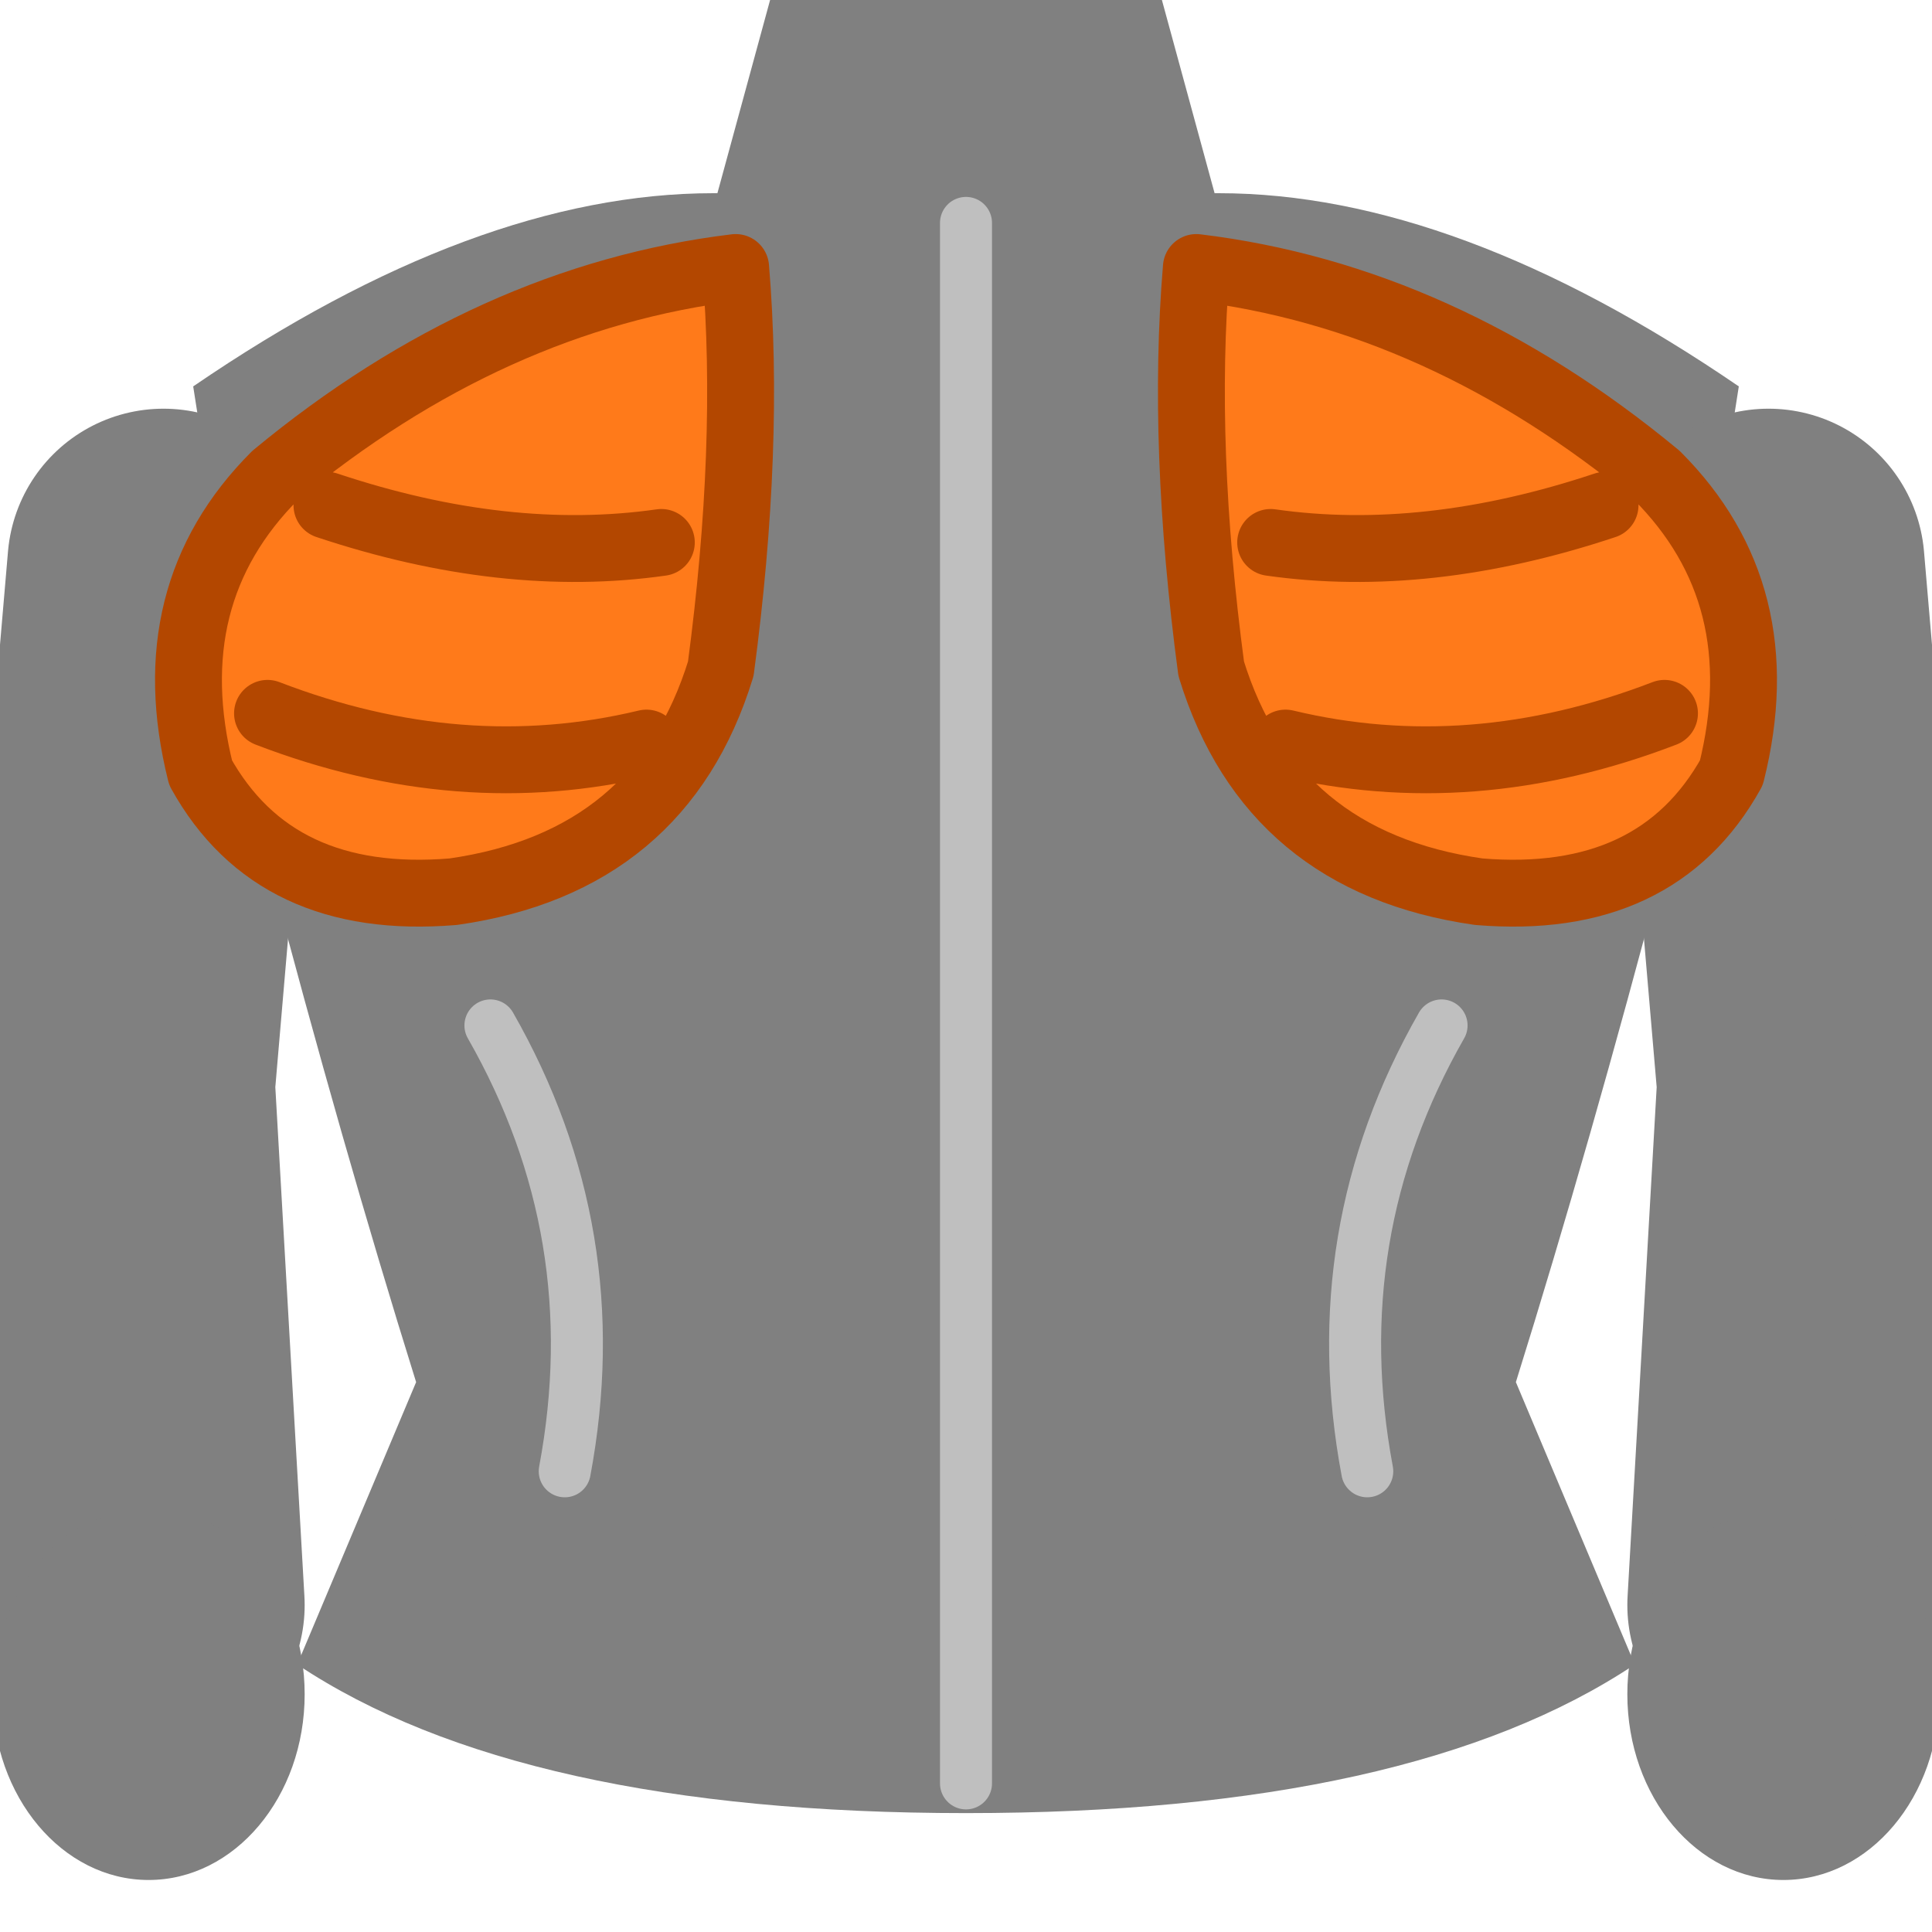
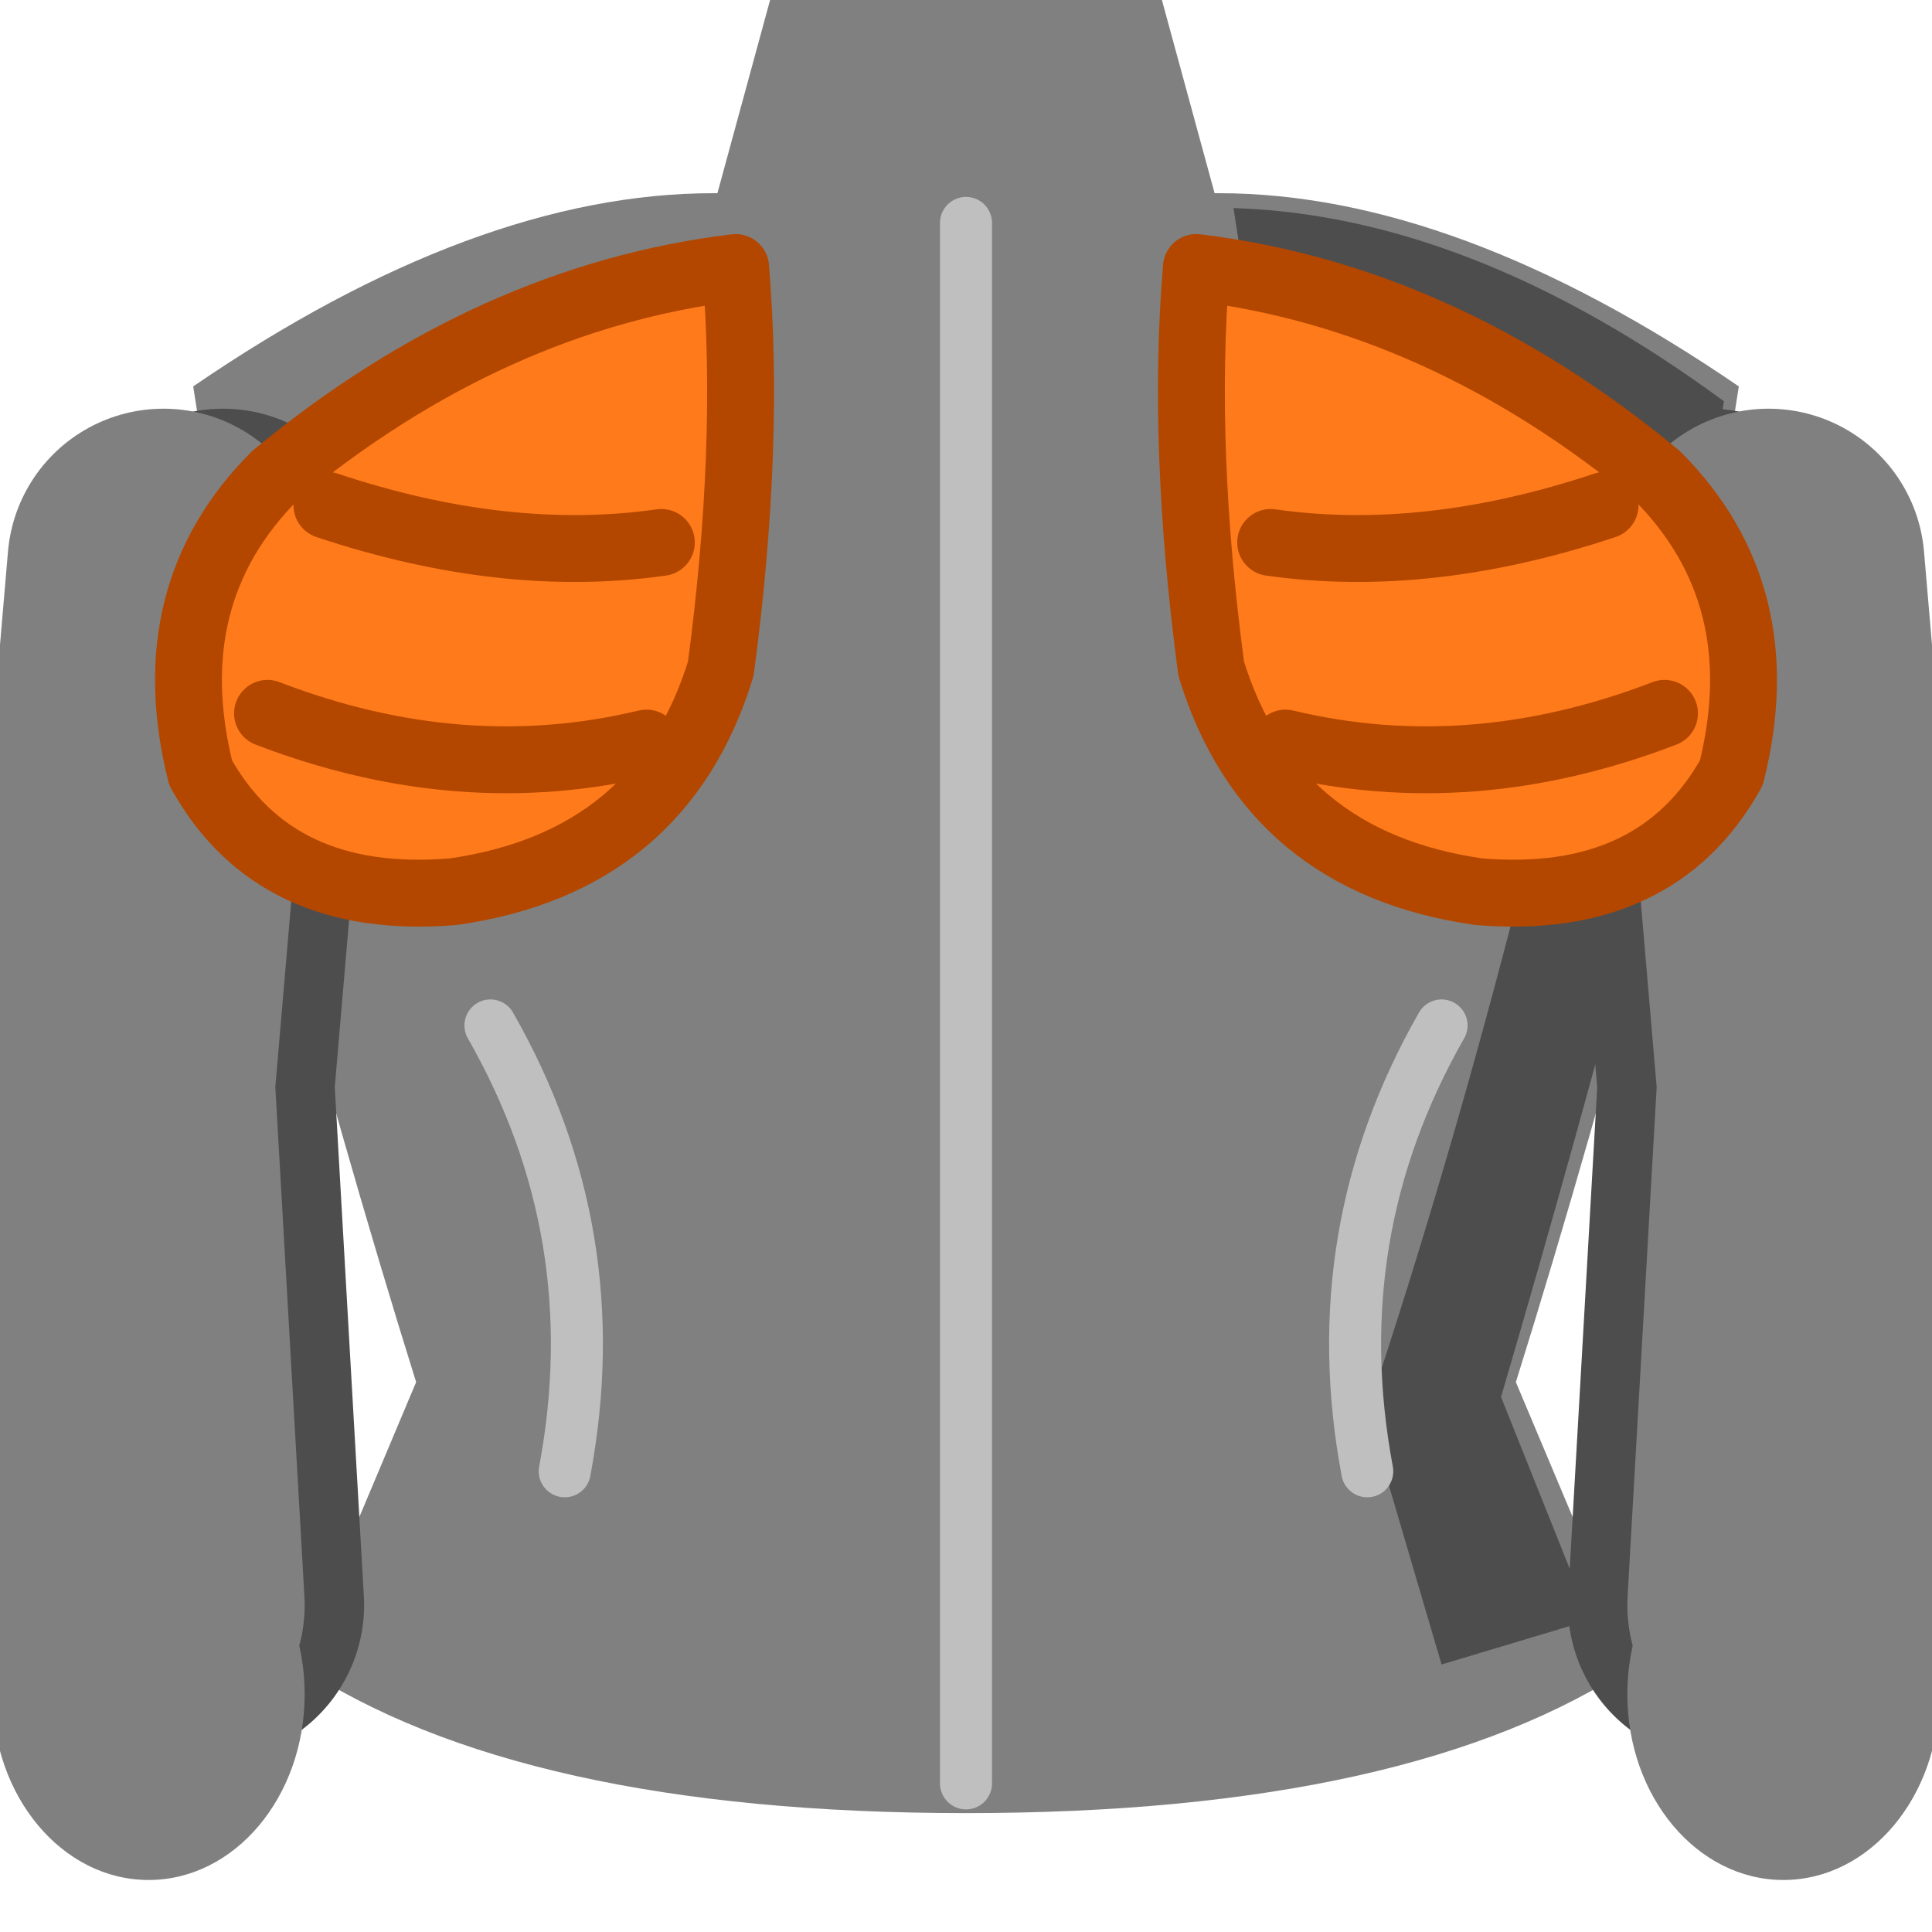
<svg viewBox="11 10 26 26">
  <path fill="#808080" d="M21.8 8.4 L26.2 8.4 L27.4 12.8 L20.6 12.8 Z" />
  <path fill="#808080" d="M13.6 15.2 Q17.4 12.6 20.6 12.6 L27.4 12.6 Q30.6 12.6 34.4 15.2 L33.4 21.6 Q32.4 25.4 31.4 28.6 L33 32.4 Q30 34.4 24 34.4 Q18 34.4 15 32.4 L16.6 28.6 Q15.6 25.4 14.6 21.6 Z" />
+   <path fill="#4d4d4d" d="M27.6 12.8 Q30.8 12.9 34.2 15.4 L33.2 21.6 Q32.2 25.4 31.2 28.8 L32.4 31.8 L30.4 32.4 L29.4 29 Q30.6 25.4 31.6 21.4 L32.4 17.4 Q30.4 14.2 27.8 14.1 Z" />
+   <path fill="none" stroke="#4d4d4d" stroke-width="4.2" stroke-linecap="round" stroke-linejoin="round" d="M14 17.6 L13.4 24.6 L13.8 31.6" />
  <path fill="none" stroke="#808080" stroke-width="4.2" stroke-linecap="round" stroke-linejoin="round" d="M13.2 17.6 L12.6 24.6 L13 31.6" />
  <ellipse fill="#808080" cx="13" cy="32.8" rx="2.1" ry="2.5" />
  <g transform="translate(48 0) scale(-1 1)">
+     <path fill="none" stroke="#4d4d4d" stroke-width="4.2" stroke-linecap="round" stroke-linejoin="round" d="M14 17.6 L13.4 24.6 L13.8 31.6" />
    <path fill="none" stroke="#808080" stroke-width="4.2" stroke-linecap="round" stroke-linejoin="round" d="M13.2 17.6 L12.6 24.6 L13 31.6" />
    <ellipse fill="#808080" cx="13" cy="32.8" rx="2.1" ry="2.5" />
  </g>
  <path fill="none" stroke="#bfbfbf" stroke-width="0.7" stroke-linecap="round" d="M24 13 L24 34" />
  <path fill="none" stroke="#bfbfbf" stroke-width="0.7" stroke-linecap="round" d="M17.6 23.8 Q19.2 26.6 18.6 29.8" />
  <g transform="translate(48 0) scale(-1 1)">
    <path fill="none" stroke="#bfbfbf" stroke-width="0.7" stroke-linecap="round" d="M17.6 23.8 Q19.2 26.6 18.6 29.8" />
  </g>
  <path fill="#ff7a1a" d="M20.9 13.6 Q17.6 14 14.7 16.4 Q13.1 18 13.7 20.4 Q14.7 22.2 17.1 22 Q19.9 21.6 20.7 19 Q21.1 16 20.9 13.6 Z" />
  <g transform="translate(48 0) scale(-1 1)">
    <path fill="#ff7a1a" d="M20.9 13.6 Q17.6 14 14.7 16.4 Q13.1 18 13.7 20.4 Q14.7 22.2 17.1 22 Q19.9 21.6 20.7 19 Q21.1 16 20.9 13.6 Z" />
  </g>
  <path fill="none" stroke="#b34700" stroke-width="0.9" stroke-linecap="round" stroke-linejoin="round" d="M20.9 13.6 Q17.6 14 14.7 16.4 Q13.1 18 13.7 20.4 Q14.7 22.2 17.1 22 Q19.9 21.6 20.7 19 Q21.1 16 20.9 13.6 Z M15.4 16.8 Q17.8 17.6 19.9 17.3 M14.6 19.6 Q17.2 20.6 19.7 20" />
  <g transform="translate(48 0) scale(-1 1)">
    <path fill="none" stroke="#b34700" stroke-width="0.9" stroke-linecap="round" stroke-linejoin="round" d="M20.9 13.6 Q17.6 14 14.7 16.4 Q13.1 18 13.7 20.4 Q14.7 22.2 17.1 22 Q19.9 21.6 20.7 19 Q21.1 16 20.9 13.6 Z M15.4 16.8 Q17.8 17.6 19.9 17.3 M14.6 19.6 Q17.2 20.6 19.7 20" />
  </g>
</svg>
